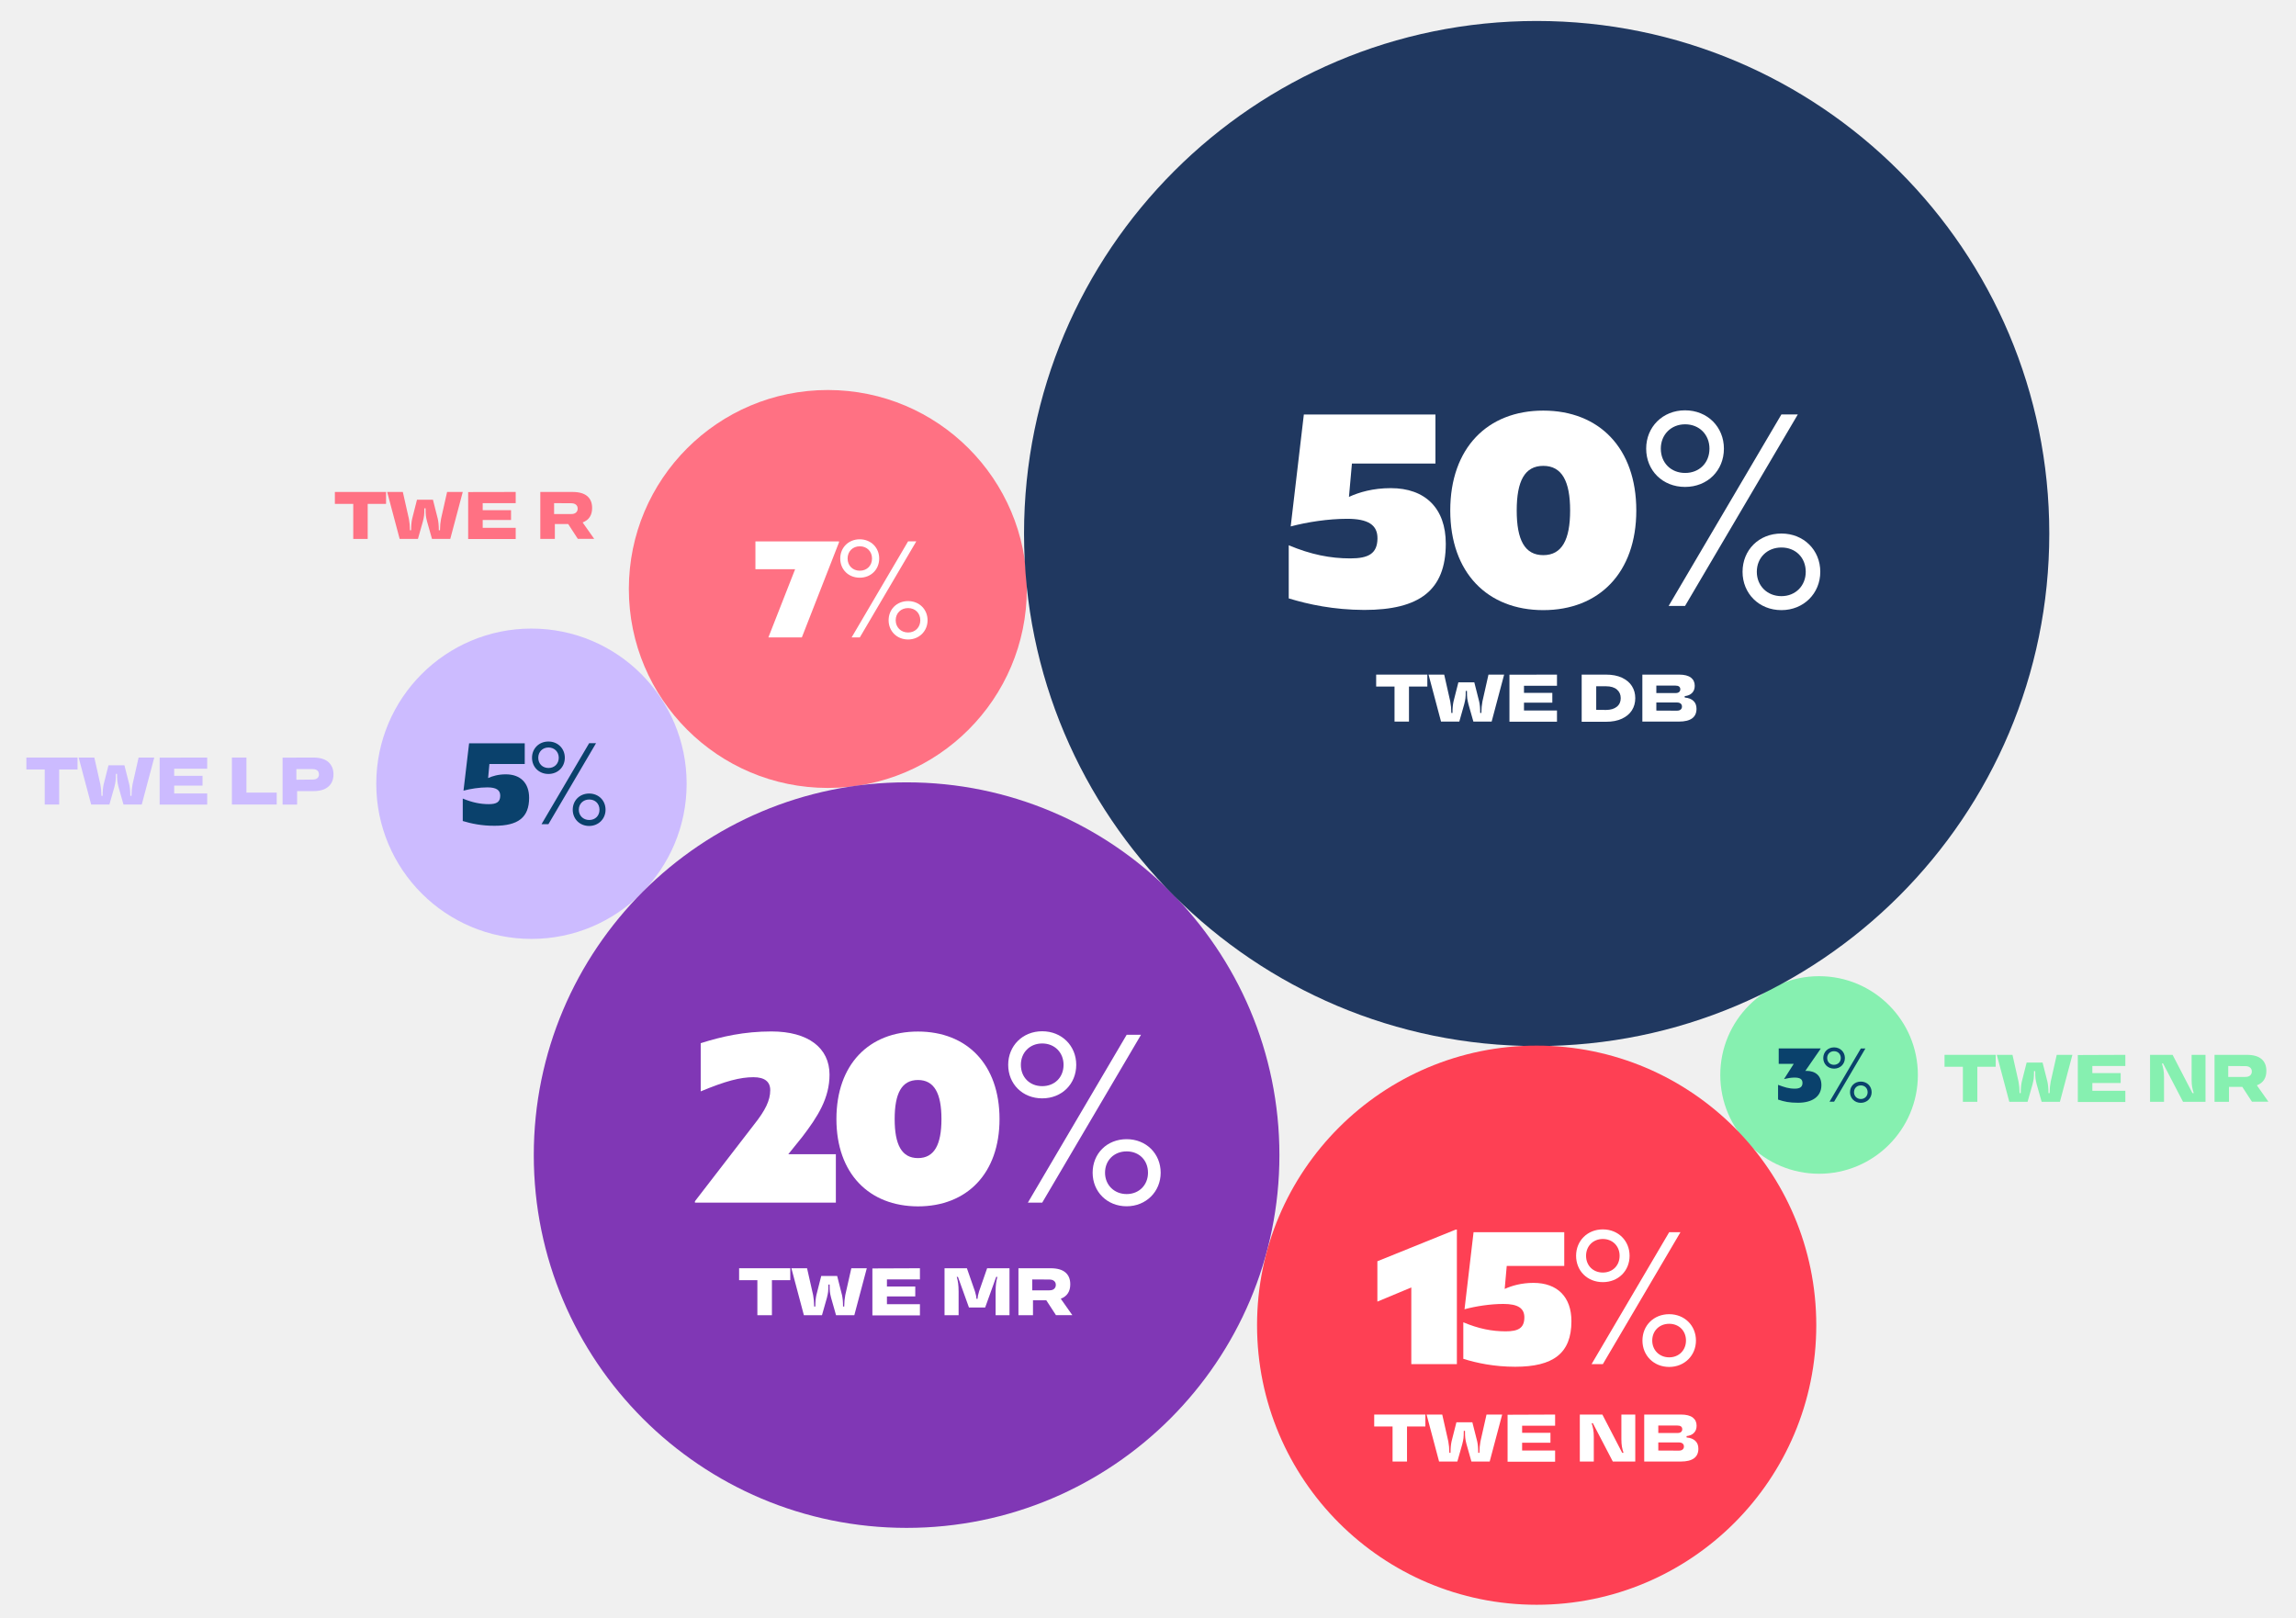
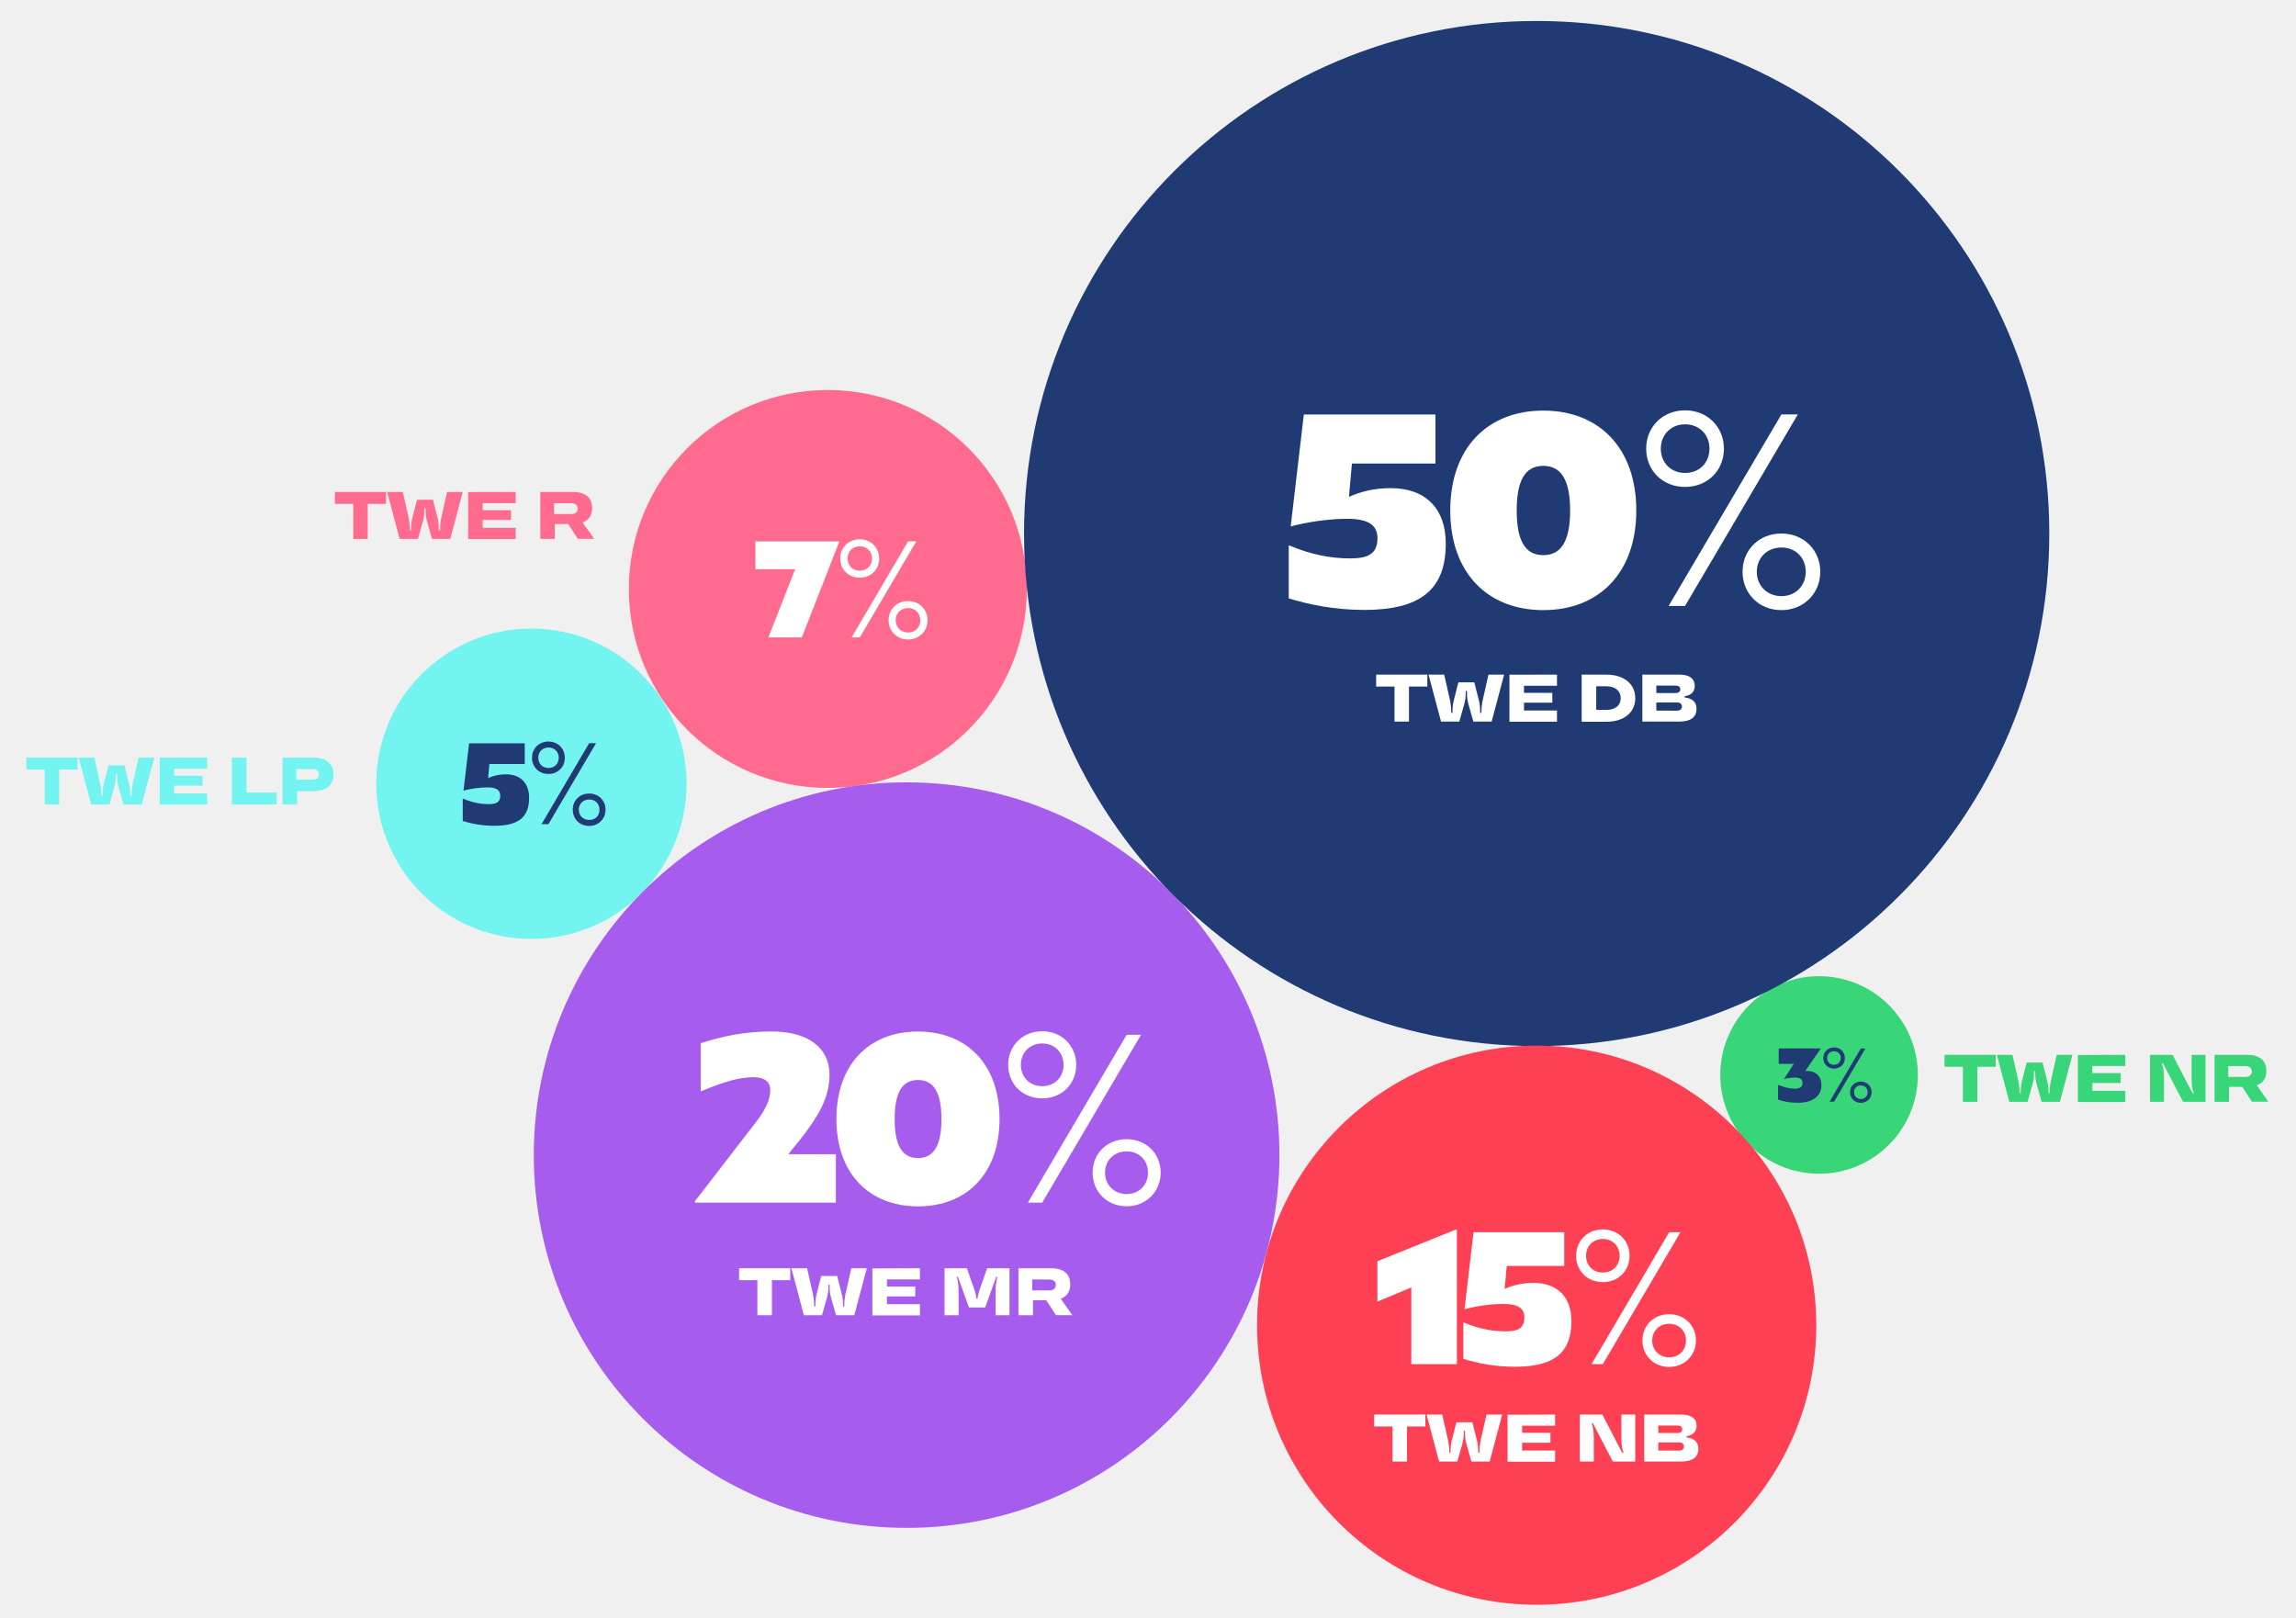
<svg xmlns="http://www.w3.org/2000/svg" version="1.1" id="Layer_1" x="0px" y="0px" viewBox="0 0 2463.4 1736" style="enable-background:new 0 0 2463.4 1736;" xml:space="preserve">
  <style type="text/css">
- 	.st0{fill:#FF7183;}
+ 	.st0{fill:#FF6B8F;}
	.st1{fill:#FFFFFF;}
- 	.st2{fill:#86F0B0;}
- 	.st3{fill:#0A416C;}
- 	.st4{fill:#CCBBFF;}
- 	.st5{fill:#8037B5;}
- 	.st6{fill:#203860;}
- 	.st7{fill:#FE4054;}
+ 	.st2{fill:#38D678;}
+ 	.st3{fill:#203A74;}
+ 	.st4{fill:#73F4F0;}
+ 	.st5{fill:#A65DED;}
+ 	.st6{fill:#FE4054;}
</style>
  <g>
    <path class="st0" d="M888.2,418.5L888.2,418.5c117.9,0,213.5,95.6,213.5,213.5l0,0c0,117.9-95.6,213.5-213.5,213.5l0,0   c-117.9,0-213.5-95.6-213.5-213.5l0,0C674.7,514.1,770.3,418.5,888.2,418.5z" />
    <g>
      <g>
        <path class="st1" d="M853.1,610.8h-42.6V581h89.7v0.9L860.3,684h-35.9L853.1,610.8z" />
        <path class="st1" d="M901.5,599.3c0-11.6,8.8-20.6,20.9-20.6s20.9,9,20.9,20.6c0,11.8-8.8,20.6-20.9,20.6     S901.5,611.1,901.5,599.3z M935.6,599.3c0-7.5-5.4-13.1-13.1-13.1c-7.7,0-13.1,5.6-13.1,13.1c0,7.7,5.5,13.1,13.1,13.1     C930.1,612.4,935.6,607,935.6,599.3z M974.3,580.9h8.8L922.5,684h-8.8L974.3,580.9z M953.4,665.6c0-11.8,8.8-20.6,20.9-20.6     c11.9,0,20.9,8.8,20.9,20.6c0,11.6-9,20.6-20.9,20.6C962.2,686.2,953.4,677.2,953.4,665.6z M987.4,665.6     c0-7.7-5.5-13.1-13.1-13.1c-7.7,0-13.3,5.4-13.3,13.1c0,7.5,5.6,13.1,13.3,13.1C982,678.7,987.4,673.1,987.4,665.6z" />
      </g>
    </g>
  </g>
  <g>
    <path class="st2" d="M1951.7,1047.5L1951.7,1047.5c58.5,0,106,47.5,106,106l0,0c0,58.5-47.5,106-106,106l0,0   c-58.5,0-106-47.5-106-106l0,0C1845.7,1095,1893.2,1047.5,1951.7,1047.5z" />
    <g>
      <path class="st3" d="M1907.7,1179.9v-15.8c7.2,2.6,11.4,4.1,18,4.1c5.2,0,8.2-1.7,8.2-6.1c0-4.1-2.6-5.8-8.5-5.8    c-3.9,0-7.6,0.7-11.3,1.6l10.4-16.3h-16.1V1125h44.9v0.5l-16.4,23.7l1.2-0.1c9.5,0,16.1,5,16.1,15.3c0,12.6-10.3,18.9-25,18.9    C1919.7,1183.3,1914.5,1182.2,1907.7,1179.9z" />
-       <path class="st3" d="M1956.2,1135.3c0-6.4,4.9-11.4,11.6-11.4c6.7,0,11.6,5,11.6,11.4c0,6.5-4.9,11.4-11.6,11.4    C1961.1,1146.7,1956.2,1141.8,1956.2,1135.3z M1975,1135.3c0-4.2-3-7.3-7.3-7.3c-4.2,0-7.3,3.1-7.3,7.3c0,4.2,3,7.3,7.3,7.3    C1972,1142.5,1975,1139.5,1975,1135.3z M1996.5,1125.1h4.9l-33.6,57.1h-4.9L1996.5,1125.1z M1984.9,1172c0-6.5,4.9-11.4,11.6-11.4    c6.6,0,11.6,4.9,11.6,11.4c0,6.4-5,11.4-11.6,11.4C1989.8,1183.4,1984.9,1178.4,1984.9,1172z M2003.8,1172c0-4.2-3-7.3-7.3-7.3    c-4.2,0-7.3,3-7.3,7.3c0,4.2,3.1,7.3,7.3,7.3C2000.7,1179.3,2003.8,1176.2,2003.8,1172z" />
+       <path class="st3" d="M1956.2,1135.3c0-6.4,4.9-11.4,11.6-11.4s11.6,5,11.6,11.4c0,6.5-4.9,11.4-11.6,11.4    C1961.1,1146.7,1956.2,1141.8,1956.2,1135.3z M1975,1135.3c0-4.2-3-7.3-7.3-7.3c-4.2,0-7.3,3.1-7.3,7.3c0,4.2,3,7.3,7.3,7.3    C1972,1142.5,1975,1139.5,1975,1135.3z M1996.5,1125.1h4.9l-33.6,57.1h-4.9L1996.5,1125.1z M1984.9,1172c0-6.5,4.9-11.4,11.6-11.4    c6.6,0,11.6,4.9,11.6,11.4c0,6.4-5,11.4-11.6,11.4C1989.8,1183.4,1984.9,1178.4,1984.9,1172z M2003.8,1172c0-4.2-3-7.3-7.3-7.3    c-4.2,0-7.3,3-7.3,7.3c0,4.2,3.1,7.3,7.3,7.3C2000.7,1179.3,2003.8,1176.2,2003.8,1172z" />
    </g>
  </g>
  <g>
    <path class="st4" d="M570.2,674.5L570.2,674.5c92,0,166.5,74.5,166.5,166.5l0,0c0,92-74.5,166.5-166.5,166.5l0,0   c-92,0-166.5-74.5-166.5-166.5l0,0C403.7,749,478.3,674.5,570.2,674.5z" />
    <g>
-       <path class="st3" d="M496.5,881v-24.1c10.1,4.2,18.9,6,27.9,6c8.3,0,12.2-2.2,12.3-8.9c0.1-6.3-4.3-9.1-13.8-9.1    c-8.4,0-18.1,1.5-25.6,3.5l6-50.8h59.7v22.2h-37.9l-1.4,15.1c4.6-2.1,10.9-4,19-4c15.6,0,25,9.2,25,25.2c0,21.2-12,30-37,30    C516.9,886.2,505.4,883.7,496.5,881z" />
+       <path class="st3" d="M496.5,881v-24.1c10.1,4.2,18.9,6,27.9,6c8.3,0,12.2-2.2,12.3-8.9c0.1-6.3-4.3-9.1-13.8-9.1    c-8.4,0-18.1,1.5-25.6,3.5l6-50.8H563v22.2h-37.9l-1.4,15.1c4.6-2.1,10.9-4,19-4c15.6,0,25,9.2,25,25.2c0,21.2-12,30-37,30    C516.9,886.2,505.4,883.7,496.5,881z" />
      <path class="st3" d="M570.8,813.1c0-9.8,7.4-17.4,17.6-17.4s17.6,7.6,17.6,17.4c0,9.9-7.4,17.4-17.6,17.4S570.8,823,570.8,813.1z     M599.5,813.1c0-6.3-4.6-11-11-11s-11,4.7-11,11c0,6.5,4.6,11,11,11S599.5,819.5,599.5,813.1z M632.1,797.5h7.4l-51.1,86.9H581    L632.1,797.5z M614.5,868.9c0-9.9,7.4-17.4,17.6-17.4c10.1,0,17.6,7.4,17.6,17.4c0,9.8-7.6,17.4-17.6,17.4    C621.9,886.3,614.5,878.7,614.5,868.9z M643.2,868.9c0-6.5-4.6-11-11-11s-11.2,4.6-11.2,11c0,6.3,4.7,11,11.2,11    S643.2,875.3,643.2,868.9z" />
    </g>
  </g>
  <g>
    <path class="st2" d="M2121.5,1182.3H2106v-37.6h-19.7v-12.8h54.9v12.8h-19.7V1182.3z" />
-     <path class="st2" d="M2155.8,1182.3l-13.4-50.4h16.8l6.5,28.8c0.7,3.8,1.1,7.7,1.1,11.6v0.7h1.3v-0.7c0-4.5,0.4-8.4,1.1-11.6   l5.2-20.5h17.1l5.2,20.5c0.7,3.2,1.1,7.1,1.1,11.6v0.7h1.3v-0.7c0-3.9,0.4-7.8,1.1-11.6l6.5-28.8h16.8l-13.4,50.4h-19.6l-5.3-18.7   c-0.7-2.6-1.1-4.8-1.3-6.4c-0.2-1.6-0.3-4.1-0.3-7.5v-0.3h-1.3v0.3c0,3.4-0.1,5.8-0.3,7.5c-0.2,1.6-0.6,3.7-1.3,6.4l-5.3,18.7   H2155.8z" />
+     <path class="st2" d="M2155.8,1182.3l-13.4-50.4h16.8l6.5,28.8c0.7,3.8,1.1,7.7,1.1,11.6v0.7h1.3v-0.7c0-4.5,0.4-8.4,1.1-11.6   l5.2-20.5h17.1l5.2,20.5c0.7,3.2,1.1,7.1,1.1,11.6v0.7h1.3v-0.7c0-3.9,0.4-7.8,1.1-11.6l6.5-28.8h16.8l-13.4,50.4h-19.6l-5.3-18.7   c-0.7-2.6-1.1-4.8-1.3-6.4s-0.3-4.1-0.3-7.5v-0.3h-1.3v0.3c0,3.4-0.1,5.8-0.3,7.5c-0.2,1.6-0.6,3.7-1.3,6.4l-5.3,18.7H2155.8z" />
    <path class="st2" d="M2280.3,1131.9v12h-35.4v7.6h30.4v10.6h-30.4v8.4h35.4v12h-51v-50.4L2280.3,1131.9L2280.3,1131.9z" />
-     <path class="st2" d="M2306.8,1182.3v-50.4h24.2l21.3,41.1h1.4c-0.7-2.1-1.3-4.3-1.7-6.5c-0.4-2.2-0.6-4.9-0.6-8.1v-26.5h14.9v50.4   h-24.1l-21.4-41.1h-1.3c0.7,2.2,1.3,4.4,1.7,6.6c0.4,2.2,0.6,4.9,0.6,8v26.5L2306.8,1182.3L2306.8,1182.3z" />
-     <path class="st2" d="M2416.2,1182.3l-10.4-16h-14.3v16H2376v-50.4h34.5c7.1,0,12.4,1.5,15.9,4.5c3.5,3,5.2,7.2,5.2,12.7   c0,3.8-0.8,7-2.5,9.6c-1.7,2.6-4.2,4.6-7.7,5.9l12.4,17.6H2416.2z M2390.7,1143.9v11.7h18.2c2.4,0,4.1-0.5,5.3-1.6   c1.2-1.1,1.8-2.5,1.8-4.2c0-1.8-0.6-3.2-1.8-4.2c-1.2-1.1-3-1.6-5.3-1.6L2390.7,1143.9L2390.7,1143.9z" />
+     <path class="st2" d="M2306.8,1182.3v-50.4h24.2l21.3,41.1h1.4c-0.7-2.1-1.3-4.3-1.7-6.5s-0.6-4.9-0.6-8.1v-26.5h14.9v50.4h-24.1   l-21.4-41.1h-1.3c0.7,2.2,1.3,4.4,1.7,6.6s0.6,4.9,0.6,8v26.5H2306.8L2306.8,1182.3z" />
+     <path class="st2" d="M2416.2,1182.3l-10.4-16h-14.3v16H2376v-50.4h34.5c7.1,0,12.4,1.5,15.9,4.5s5.2,7.2,5.2,12.7   c0,3.8-0.8,7-2.5,9.6s-4.2,4.6-7.7,5.9l12.4,17.6h-17.6V1182.3z M2390.7,1143.9v11.7h18.2c2.4,0,4.1-0.5,5.3-1.6s1.8-2.5,1.8-4.2   c0-1.8-0.6-3.2-1.8-4.2c-1.2-1.1-3-1.6-5.3-1.6L2390.7,1143.9L2390.7,1143.9z" />
  </g>
  <g>
-     <path class="st0" d="M394.5,578.3H379v-37.6h-19.7v-12.8h54.9v12.8h-19.7V578.3z" />
+     <path class="st0" d="M394.5,578.3H379v-37.6h-19.7v-12.8h54.9v12.8h-19.7L394.5,578.3L394.5,578.3z" />
    <path class="st0" d="M428.8,578.3l-13.4-50.4h16.8l6.5,28.8c0.7,3.8,1.1,7.7,1.1,11.6v0.7h1.3v-0.7c0-4.5,0.4-8.4,1.1-11.6   l5.2-20.5h17.1l5.2,20.5c0.7,3.2,1.1,7.1,1.1,11.6v0.7h1.3v-0.7c0-3.9,0.4-7.8,1.1-11.6l6.5-28.8h16.8l-13.4,50.4h-19.6l-5.3-18.7   c-0.7-2.6-1.1-4.8-1.3-6.4c-0.2-1.6-0.3-4.1-0.3-7.5v-0.3h-1.3v0.3c0,3.4-0.1,5.8-0.3,7.5c-0.2,1.6-0.6,3.7-1.3,6.4l-5.3,18.7   H428.8z" />
-     <path class="st0" d="M553.3,527.9v12h-35.4v7.6h30.4V558h-30.4v8.4h35.4v12h-51v-50.4L553.3,527.9L553.3,527.9z" />
-     <path class="st0" d="M620,578.3l-10.4-16h-14.3v16h-15.6v-50.4h34.5c7.1,0,12.4,1.5,15.9,4.5c3.5,3,5.2,7.2,5.2,12.7   c0,3.8-0.8,7-2.5,9.6c-1.7,2.6-4.2,4.6-7.7,5.9l12.4,17.6H620z M594.5,539.9v11.7h18.2c2.4,0,4.1-0.5,5.3-1.6   c1.2-1.1,1.8-2.5,1.8-4.2c0-1.8-0.6-3.2-1.8-4.2c-1.2-1.1-3-1.6-5.3-1.6L594.5,539.9L594.5,539.9z" />
+     <path class="st0" d="M553.3,527.9v12h-35.4v7.6h30.4V558h-30.4v8.4h35.4v12h-51V528L553.3,527.9L553.3,527.9z" />
+     <path class="st0" d="M620,578.3l-10.4-16h-14.3v16h-15.6v-50.4h34.5c7.1,0,12.4,1.5,15.9,4.5s5.2,7.2,5.2,12.7c0,3.8-0.8,7-2.5,9.6   s-4.2,4.6-7.7,5.9l12.4,17.6H620V578.3z M594.5,539.9v11.7h18.2c2.4,0,4.1-0.5,5.3-1.6s1.8-2.5,1.8-4.2c0-1.8-0.6-3.2-1.8-4.2   c-1.2-1.1-3-1.6-5.3-1.6L594.5,539.9L594.5,539.9z" />
  </g>
  <g>
    <path class="st4" d="M63.5,863.3H48v-37.6H28.3v-12.8h54.9v12.8H63.5V863.3z" />
    <path class="st4" d="M97.8,863.3l-13.4-50.4h16.8l6.5,28.8c0.7,3.8,1.1,7.7,1.1,11.6v0.7h1.3v-0.7c0-4.5,0.4-8.4,1.1-11.6l5.2-20.5   h17.1l5.2,20.5c0.7,3.2,1.1,7.1,1.1,11.6v0.7h1.3v-0.7c0-3.9,0.4-7.8,1.1-11.6l6.5-28.8h16.8l-13.4,50.4h-19.6l-5.3-18.7   c-0.7-2.6-1.1-4.8-1.3-6.4c-0.2-1.6-0.3-4.1-0.3-7.5v-0.3h-1.3v0.3c0,3.4-0.1,5.8-0.3,7.5c-0.2,1.6-0.6,3.7-1.3,6.4l-5.3,18.7H97.8   z" />
-     <path class="st4" d="M222.3,812.9v12h-35.4v7.6h30.4V843h-30.4v8.4h35.4v12h-51v-50.4L222.3,812.9L222.3,812.9z" />
+     <path class="st4" d="M222.3,812.9v12h-35.4v7.6h30.4V843h-30.4v8.4h35.4v12h-51V813L222.3,812.9L222.3,812.9z" />
    <path class="st4" d="M296.9,863.3h-48.1v-50.4h15.6v37.6h32.5V863.3z" />
-     <path class="st4" d="M336.1,812.9c7.2,0,12.6,1.6,16.2,4.8c3.6,3.2,5.5,7.6,5.5,13.2c0,5.6-1.8,10-5.5,13.2   c-3.6,3.2-9,4.8-16.2,4.8h-17.3v14.5h-15.6v-50.4L336.1,812.9L336.1,812.9z M335.4,836.5c2.3,0,4-0.5,5.1-1.5   c1.2-1,1.7-2.4,1.7-4.1c0-1.7-0.6-3.1-1.7-4.1c-1.2-1-2.9-1.5-5.1-1.5H318v11.4L335.4,836.5L335.4,836.5z" />
+     <path class="st4" d="M336.1,812.9c7.2,0,12.6,1.6,16.2,4.8s5.5,7.6,5.5,13.2c0,5.6-1.8,10-5.5,13.2c-3.6,3.2-9,4.8-16.2,4.8h-17.3   v14.5h-15.6V813L336.1,812.9L336.1,812.9z M335.4,836.5c2.3,0,4-0.5,5.1-1.5c1.2-1,1.7-2.4,1.7-4.1c0-1.7-0.6-3.1-1.7-4.1   c-1.2-1-2.9-1.5-5.1-1.5H318v11.4L335.4,836.5L335.4,836.5z" />
  </g>
  <g>
-     <path class="st5" d="M972.7,839.5L972.7,839.5c220.9,0,400,179.1,400,400v0c0,220.9-179.1,400-400,400h0   c-220.9,0-400-179.1-400-400v0C572.7,1018.6,751.8,839.5,972.7,839.5z" />
+     <path class="st5" d="M972.7,839.5L972.7,839.5c220.9,0,400,179.1,400,400l0,0c0,220.9-179.1,400-400,400l0,0   c-220.9,0-400-179.1-400-400l0,0C572.7,1018.6,751.8,839.5,972.7,839.5z" />
    <g>
      <path class="st1" d="M745.6,1289l63.3-82.1c12.1-15.2,17.5-26,17.5-37.1c0-9-5.9-13.9-18-13.9c-14.2,0-29.9,4.1-56.6,15.2v-51.7    c22.6-7.2,46.8-12.6,75.9-12.6c39.6,0,62.3,17.8,62.3,46.3c0,25.2-12.4,44.8-29.3,66.9l-14.9,18.5h51v52H745.6V1289z" />
-       <path class="st1" d="M897.4,1200.8c0-58.7,35-93.9,87.5-93.9c52.5,0,87.5,35.3,87.5,93.9c0,58.4-35,93.7-87.5,93.7    C932.4,1294.4,897.4,1259.2,897.4,1200.8z M1010.1,1200.8c0-27.5-7.7-41.9-25.2-41.9c-17.5,0-25,14.4-25,41.9    c0,27.5,7.5,41.9,25,41.9C1002.4,1242.7,1010.1,1228.3,1010.1,1200.8z" />
-       <path class="st1" d="M1081.7,1142.6c0-20.3,15.4-36,36.5-36c21.1,0,36.5,15.7,36.5,36c0,20.6-15.4,36-36.5,36    C1097.1,1178.6,1081.7,1163.2,1081.7,1142.6z M1141.1,1142.6c0-13.1-9.5-22.9-22.9-22.9c-13.4,0-22.9,9.8-22.9,22.9    c0,13.4,9.5,22.9,22.9,22.9C1131.6,1165.5,1141.1,1156,1141.1,1142.6z M1208.8,1110.4h15.4l-106,180.1h-15.4L1208.8,1110.4z     M1172.3,1258.4c0-20.6,15.4-36,36.5-36c20.8,0,36.5,15.4,36.5,36c0,20.3-15.7,36-36.5,36    C1187.7,1294.4,1172.3,1278.7,1172.3,1258.4z M1231.7,1258.4c0-13.4-9.5-22.9-22.9-22.9c-13.4,0-23.2,9.5-23.2,22.9    c0,13.1,9.8,22.9,23.2,22.9C1222.2,1281.3,1231.7,1271.5,1231.7,1258.4z" />
+       <path class="st1" d="M897.4,1200.8c0-58.7,35-93.9,87.5-93.9s87.5,35.3,87.5,93.9c0,58.4-35,93.7-87.5,93.7    C932.4,1294.4,897.4,1259.2,897.4,1200.8z M1010.1,1200.8c0-27.5-7.7-41.9-25.2-41.9s-25,14.4-25,41.9s7.5,41.9,25,41.9    C1002.4,1242.7,1010.1,1228.3,1010.1,1200.8z" />
+       <path class="st1" d="M1081.7,1142.6c0-20.3,15.4-36,36.5-36s36.5,15.7,36.5,36c0,20.6-15.4,36-36.5,36    S1081.7,1163.2,1081.7,1142.6z M1141.1,1142.6c0-13.1-9.5-22.9-22.9-22.9s-22.9,9.8-22.9,22.9c0,13.4,9.5,22.9,22.9,22.9    S1141.1,1156,1141.1,1142.6z M1208.8,1110.4h15.4l-106,180.1h-15.4L1208.8,1110.4z M1172.3,1258.4c0-20.6,15.4-36,36.5-36    c20.8,0,36.5,15.4,36.5,36c0,20.3-15.7,36-36.5,36C1187.7,1294.4,1172.3,1278.7,1172.3,1258.4z M1231.7,1258.4    c0-13.4-9.5-22.9-22.9-22.9s-23.2,9.5-23.2,22.9c0,13.1,9.8,22.9,23.2,22.9C1222.2,1281.3,1231.7,1271.5,1231.7,1258.4z" />
    </g>
    <g>
      <path class="st1" d="M828.2,1411.3h-15.6v-37.6H793v-12.8h54.9v12.8h-19.7V1411.3z" />
-       <path class="st1" d="M862.5,1411.3l-13.4-50.4h16.8l6.5,28.8c0.7,3.8,1.1,7.7,1.1,11.6v0.7h1.3v-0.7c0-4.5,0.4-8.4,1.1-11.6    l5.2-20.5h17.1l5.2,20.5c0.7,3.2,1.1,7.1,1.1,11.6v0.7h1.3v-0.7c0-3.9,0.4-7.8,1.1-11.6l6.5-28.8H930l-13.4,50.4H897l-5.3-18.7    c-0.7-2.6-1.1-4.8-1.3-6.4c-0.2-1.6-0.3-4.1-0.3-7.5v-0.3h-1.3v0.3c0,3.4-0.1,5.8-0.3,7.5c-0.2,1.6-0.6,3.7-1.3,6.4l-5.3,18.7    H862.5z" />
-       <path class="st1" d="M987,1360.9v12h-35.4v7.6h30.4v10.6h-30.4v8.4H987v12h-51v-50.4L987,1360.9L987,1360.9z" />
-       <path class="st1" d="M1013.4,1411.3v-50.4h24l8.6,24.7c1.1,3.6,1.6,6.1,1.6,7.4v0.7h1.3v-0.7c0-1.3,0.5-3.8,1.6-7.4l8.6-24.7h24    v50.4h-14.9V1386c0-3.6,0.2-6.6,0.5-9c0.3-2.4,0.8-4.6,1.4-6.8h-1.3L1057,1403h-17.4l-11.8-32.8h-1.3c0.7,2.3,1.2,4.6,1.5,6.9    c0.3,2.3,0.5,5.3,0.5,8.9v25.3H1013.4z" />
-       <path class="st1" d="M1133,1411.3l-10.4-16h-14.3v16h-15.6v-50.4h34.5c7.1,0,12.4,1.5,15.9,4.5c3.5,3,5.2,7.2,5.2,12.7    c0,3.8-0.8,7-2.5,9.6c-1.7,2.6-4.2,4.6-7.7,5.9l12.4,17.6H1133z M1107.5,1372.9v11.7h18.2c2.4,0,4.1-0.5,5.3-1.6    c1.2-1.1,1.8-2.5,1.8-4.2c0-1.8-0.6-3.2-1.8-4.2c-1.2-1.1-3-1.6-5.3-1.6L1107.5,1372.9L1107.5,1372.9z" />
+       <path class="st1" d="M862.5,1411.3l-13.4-50.4h16.8l6.5,28.8c0.7,3.8,1.1,7.7,1.1,11.6v0.7h1.3v-0.7c0-4.5,0.4-8.4,1.1-11.6    l5.2-20.5h17.1l5.2,20.5c0.7,3.2,1.1,7.1,1.1,11.6v0.7h1.3v-0.7c0-3.9,0.4-7.8,1.1-11.6l6.5-28.8H930l-13.4,50.4H897l-5.3-18.7    c-0.7-2.6-1.1-4.8-1.3-6.4s-0.3-4.1-0.3-7.5v-0.3h-1.3v0.3c0,3.4-0.1,5.8-0.3,7.5c-0.2,1.6-0.6,3.7-1.3,6.4l-5.3,18.7H862.5z" />
+       <path class="st1" d="M987,1360.9v12h-35.4v7.6H982v10.6h-30.4v8.4H987v12h-51v-50.4L987,1360.9L987,1360.9z" />
+       <path class="st1" d="M1013.4,1411.3v-50.4h24l8.6,24.7c1.1,3.6,1.6,6.1,1.6,7.4v0.7h1.3v-0.7c0-1.3,0.5-3.8,1.6-7.4l8.6-24.7h24    v50.4h-14.9V1386c0-3.6,0.2-6.6,0.5-9s0.8-4.6,1.4-6.8h-1.3L1057,1403h-17.4l-11.8-32.8h-1.3c0.7,2.3,1.2,4.6,1.5,6.9    s0.5,5.3,0.5,8.9v25.3H1013.4z" />
+       <path class="st1" d="M1133,1411.3l-10.4-16h-14.3v16h-15.6v-50.4h34.5c7.1,0,12.4,1.5,15.9,4.5s5.2,7.2,5.2,12.7    c0,3.8-0.8,7-2.5,9.6s-4.2,4.6-7.7,5.9l12.4,17.6H1133V1411.3z M1107.5,1372.9v11.7h18.2c2.4,0,4.1-0.5,5.3-1.6    c1.2-1.1,1.8-2.5,1.8-4.2c0-1.8-0.6-3.2-1.8-4.2c-1.2-1.1-3-1.6-5.3-1.6L1107.5,1372.9L1107.5,1372.9z" />
    </g>
  </g>
  <g>
    <g>
-       <path class="st6" d="M1648.7,22.5L1648.7,22.5c303.8,0,550,246.2,550,550v0c0,303.8-246.2,550-550,550h0    c-303.8,0-550-246.2-550-550v0C1098.7,268.7,1345,22.5,1648.7,22.5z" />
+       <path class="st3" d="M1648.7,22.5L1648.7,22.5c303.8,0,550,246.2,550,550l0,0c0,303.8-246.2,550-550,550l0,0    c-303.8,0-550-246.2-550-550l0,0C1098.7,268.7,1345,22.5,1648.7,22.5z" />
      <g>
        <g>
          <path class="st1" d="M1382.7,642.1v-57c23.8,10,44.6,14.1,66.1,14.1c19.7,0,28.8-5.3,29.1-21.1c0.3-15-10.3-21.4-32.6-21.4      c-20,0-42.9,3.5-60.5,8.2l14.1-120.1h141.2v52.6h-89.6l-3.2,35.8c10.9-5,25.8-9.4,44.9-9.4c37,0,59,21.7,59,59.6      c0,50.2-28.5,71.1-87.5,71.1C1430.9,654.4,1403.6,648.5,1382.7,642.1z" />
-           <path class="st1" d="M1556,547.8c0-67,39.9-107.2,99.8-107.2c59.9,0,99.8,40.2,99.8,107.2c0,66.7-39.9,106.9-99.8,106.9      C1595.9,654.7,1556,614.5,1556,547.8z M1684.6,547.8c0-31.4-8.8-47.9-28.8-47.9c-20,0-28.5,16.4-28.5,47.9      c0,31.4,8.5,47.9,28.5,47.9C1675.8,595.7,1684.6,579.2,1684.6,547.8z" />
+           <path class="st1" d="M1556,547.8c0-67,39.9-107.2,99.8-107.2s99.8,40.2,99.8,107.2c0,66.7-39.9,106.9-99.8,106.9      S1556,614.5,1556,547.8z M1684.6,547.8c0-31.4-8.8-47.9-28.8-47.9s-28.5,16.4-28.5,47.9c0,31.4,8.5,47.9,28.5,47.9      C1675.8,595.7,1684.6,579.2,1684.6,547.8z" />
          <path class="st1" d="M1766.2,481.4c0-23.2,17.6-41.1,41.7-41.1s41.7,17.9,41.7,41.1c0,23.5-17.6,41.1-41.7,41.1      S1766.2,504.9,1766.2,481.4z M1834.1,481.4c0-15-10.9-26.1-26.1-26.1s-26.1,11.2-26.1,26.1c0,15.3,10.9,26.1,26.1,26.1      S1834.1,496.7,1834.1,481.4z M1911.3,444.7h17.6l-121,205.5h-17.6L1911.3,444.7z M1869.6,613.6c0-23.5,17.6-41.1,41.7-41.1      c23.8,0,41.7,17.6,41.7,41.1c0,23.2-17.9,41.1-41.7,41.1C1887.2,654.7,1869.6,636.8,1869.6,613.6z M1937.4,613.6      c0-15.3-10.9-26.1-26.1-26.1s-26.4,10.9-26.4,26.1c0,15,11.2,26.1,26.4,26.1S1937.4,628.5,1937.4,613.6z" />
        </g>
      </g>
    </g>
    <g>
-       <path class="st1" d="M1511.8,774.3h-15.6v-37.6h-19.7v-12.8h54.9v12.8h-19.7V774.3z" />
+       <path class="st1" d="M1511.8,774.3h-15.6v-37.6h-19.7v-12.8h54.9v12.8h-19.7v37.6H1511.8z" />
      <path class="st1" d="M1546.1,774.3l-13.4-50.4h16.8l6.5,28.8c0.7,3.8,1.1,7.7,1.1,11.6v0.7h1.3v-0.7c0-4.5,0.4-8.4,1.1-11.6    l5.2-20.5h17.1l5.2,20.5c0.7,3.2,1.1,7.1,1.1,11.6v0.7h1.3v-0.7c0-3.9,0.4-7.8,1.1-11.6l6.5-28.8h16.8l-13.4,50.4h-19.6l-5.3-18.7    c-0.7-2.6-1.1-4.8-1.3-6.4c-0.2-1.6-0.3-4.1-0.3-7.5v-0.3h-1.3v0.3c0,3.4-0.1,5.8-0.3,7.5c-0.2,1.6-0.6,3.7-1.3,6.4l-5.3,18.7    H1546.1z" />
-       <path class="st1" d="M1670.5,723.9v12h-35.4v7.6h30.4V754h-30.4v8.4h35.4v12h-51v-50.4L1670.5,723.9L1670.5,723.9z" />
-       <path class="st1" d="M1697,774.3v-50.4h26.1c6.7,0,12.4,1.1,17.1,3.3c4.7,2.2,8.3,5.2,10.7,9c2.4,3.8,3.6,8.1,3.6,13    c0,4.8-1.2,9.2-3.6,13c-2.4,3.8-6,6.8-10.7,9c-4.7,2.2-10.4,3.3-17.1,3.3H1697z M1723.1,761.8c5,0,8.9-1.2,11.7-3.5    s4.1-5.4,4.1-9.2c0-3.8-1.4-6.9-4.1-9.2c-2.7-2.3-6.6-3.5-11.7-3.5h-10.5v25.3L1723.1,761.8L1723.1,761.8z" />
-       <path class="st1" d="M1807.6,748.5c4.1,0.3,7.2,1.6,9.4,3.7c2.2,2.1,3.2,4.9,3.2,8.4c0,9.1-6.3,13.7-18.9,13.7h-39.2v-50.4h39.5    c5.6,0,9.8,1.1,12.6,3.2c2.8,2.2,4.1,5.1,4.1,8.8c0,3.1-0.9,5.7-2.8,7.6c-1.9,2-4.5,3.1-8,3.5L1807.6,748.5L1807.6,748.5z     M1777.1,735.7v8h20.6c1.7,0,3-0.4,3.8-1.1c0.9-0.7,1.3-1.7,1.3-3c0-1.2-0.4-2.2-1.3-2.9c-0.9-0.7-2.1-1-3.8-1L1777.1,735.7    L1777.1,735.7z M1799.1,762.6c1.8,0,3.2-0.4,4.1-1.2c0.9-0.8,1.4-1.8,1.4-3.2c0-1.4-0.5-2.5-1.4-3.2c-0.9-0.8-2.3-1.2-4.1-1.2h-22    v8.7L1799.1,762.6L1799.1,762.6z" />
+       <path class="st1" d="M1670.5,723.9v12h-35.4v7.6h30.4V754h-30.4v8.4h35.4v12h-51V724L1670.5,723.9L1670.5,723.9z" />
+       <path class="st1" d="M1697,774.3v-50.4h26.1c6.7,0,12.4,1.1,17.1,3.3s8.3,5.2,10.7,9c2.4,3.8,3.6,8.1,3.6,13c0,4.8-1.2,9.2-3.6,13    s-6,6.8-10.7,9s-10.4,3.3-17.1,3.3H1697V774.3z M1723.1,761.8c5,0,8.9-1.2,11.7-3.5s4.1-5.4,4.1-9.2s-1.4-6.9-4.1-9.2    s-6.6-3.5-11.7-3.5h-10.5v25.3L1723.1,761.8L1723.1,761.8z" />
+       <path class="st1" d="M1807.6,748.5c4.1,0.3,7.2,1.6,9.4,3.7c2.2,2.1,3.2,4.9,3.2,8.4c0,9.1-6.3,13.7-18.9,13.7h-39.2v-50.4h39.5    c5.6,0,9.8,1.1,12.6,3.2c2.8,2.2,4.1,5.1,4.1,8.8c0,3.1-0.9,5.7-2.8,7.6c-1.9,2-4.5,3.1-8,3.5L1807.6,748.5L1807.6,748.5z     M1777.1,735.7v8h20.6c1.7,0,3-0.4,3.8-1.1c0.9-0.7,1.3-1.7,1.3-3c0-1.2-0.4-2.2-1.3-2.9s-2.1-1-3.8-1H1777.1L1777.1,735.7z     M1799.1,762.6c1.8,0,3.2-0.4,4.1-1.2s1.4-1.8,1.4-3.2s-0.5-2.5-1.4-3.2c-0.9-0.8-2.3-1.2-4.1-1.2h-22v8.7L1799.1,762.6    L1799.1,762.6z" />
    </g>
  </g>
  <g>
-     <path class="st7" d="M1648.7,1122L1648.7,1122c165.7,0,300,134.3,300,300l0,0c0,165.7-134.3,300-300,300l0,0   c-165.7,0-300-134.3-300-300l0,0C1348.7,1256.3,1483,1122,1648.7,1122z" />
+     <path class="st6" d="M1648.7,1122L1648.7,1122c165.7,0,300,134.3,300,300l0,0c0,165.7-134.3,300-300,300l0,0   c-165.7,0-300-134.3-300-300l0,0C1348.7,1256.3,1483,1122,1648.7,1122z" />
    <g>
-       <path class="st1" d="M1514.2,1381.5l-36.4,15.2v-43.3l84.1-34h1.2v144.4h-48.9V1381.5z" />
+       <path class="st1" d="M1514.2,1381.5l-36.4,15.2v-43.3l84.1-34h1.2v144.4h-48.9L1514.2,1381.5L1514.2,1381.5z" />
      <path class="st1" d="M1570,1458.1v-39.2c16.4,6.9,30.7,9.7,45.5,9.7c13.6,0,19.8-3.6,20-14.6c0.2-10.3-7.1-14.8-22.5-14.8    c-13.8,0-29.5,2.4-41.7,5.7l9.7-82.7h97.3v36.2h-61.7l-2.2,24.7c7.5-3.4,17.8-6.5,30.9-6.5c25.5,0,40.7,15,40.7,41.1    c0,34.6-19.6,48.9-60.3,48.9C1603.2,1466.6,1584.4,1462.6,1570,1458.1z" />
      <path class="st1" d="M1691,1347.5c0-16,12.1-28.3,28.7-28.3s28.7,12.3,28.7,28.3c0,16.2-12.1,28.3-28.7,28.3    S1691,1363.7,1691,1347.5z M1737.7,1347.5c0-10.3-7.5-18-18-18s-18,7.7-18,18c0,10.5,7.5,18,18,18S1737.7,1358,1737.7,1347.5z     M1790.9,1322.2h12.1l-83.3,141.6h-12.1L1790.9,1322.2z M1762.2,1438.5c0-16.2,12.1-28.3,28.7-28.3c16.4,0,28.7,12.1,28.7,28.3    c0,16-12.3,28.3-28.7,28.3C1774.3,1466.8,1762.2,1454.5,1762.2,1438.5z M1808.9,1438.5c0-10.5-7.5-18-18-18s-18.2,7.5-18.2,18    c0,10.3,7.7,18,18.2,18S1808.9,1448.8,1808.9,1438.5z" />
    </g>
    <g>
-       <path class="st1" d="M1509.7,1568.3h-15.6v-37.6h-19.7v-12.8h54.9v12.8h-19.7V1568.3z" />
+       <path class="st1" d="M1509.7,1568.3h-15.6v-37.6h-19.7v-12.8h54.9v12.8h-19.7v37.6H1509.7z" />
      <path class="st1" d="M1544,1568.3l-13.4-50.4h16.8l6.5,28.8c0.7,3.8,1.1,7.7,1.1,11.6v0.7h1.3v-0.7c0-4.5,0.4-8.4,1.1-11.6    l5.2-20.5h17.1l5.2,20.5c0.7,3.2,1.1,7.1,1.1,11.6v0.7h1.3v-0.7c0-3.9,0.4-7.8,1.1-11.6l6.5-28.8h16.8l-13.4,50.4h-19.6l-5.3-18.7    c-0.7-2.6-1.1-4.8-1.3-6.4c-0.2-1.6-0.3-4.1-0.3-7.5v-0.3h-1.3v0.3c0,3.4-0.1,5.8-0.3,7.5c-0.2,1.6-0.6,3.7-1.3,6.4l-5.3,18.7    H1544z" />
      <path class="st1" d="M1668.5,1517.9v12h-35.4v7.6h30.4v10.6h-30.4v8.4h35.4v12h-51v-50.4L1668.5,1517.9L1668.5,1517.9z" />
-       <path class="st1" d="M1695,1568.3v-50.4h24.2l21.3,41.1h1.4c-0.7-2.1-1.3-4.3-1.7-6.5c-0.4-2.2-0.6-4.9-0.6-8.1v-26.5h14.9v50.4    h-24.1l-21.4-41.1h-1.3c0.7,2.2,1.3,4.4,1.7,6.6c0.4,2.2,0.6,4.9,0.6,8v26.5L1695,1568.3L1695,1568.3z" />
+       <path class="st1" d="M1695,1568.3v-50.4h24.2l21.3,41.1h1.4c-0.7-2.1-1.3-4.3-1.7-6.5c-0.4-2.2-0.6-4.9-0.6-8.1v-26.5h14.9v50.4    h-24.1l-21.4-41.1h-1.3c0.7,2.2,1.3,4.4,1.7,6.6c0.4,2.2,0.6,4.9,0.6,8v26.5H1695L1695,1568.3z" />
      <path class="st1" d="M1809.6,1542.5c4.1,0.3,7.2,1.6,9.4,3.7c2.2,2.1,3.2,4.9,3.2,8.4c0,9.1-6.3,13.7-18.9,13.7h-39.2v-50.4h39.5    c5.6,0,9.8,1.1,12.6,3.2c2.8,2.2,4.1,5.1,4.1,8.8c0,3.1-0.9,5.7-2.8,7.6c-1.9,2-4.5,3.1-8,3.5L1809.6,1542.5L1809.6,1542.5z     M1779.2,1529.7v8h20.6c1.7,0,3-0.4,3.8-1.1c0.9-0.7,1.3-1.7,1.3-3c0-1.2-0.4-2.2-1.3-2.9c-0.9-0.7-2.1-1-3.8-1H1779.2z     M1801.2,1556.6c1.8,0,3.2-0.4,4.1-1.2c0.9-0.8,1.4-1.8,1.4-3.2c0-1.4-0.5-2.5-1.4-3.2c-0.9-0.8-2.3-1.2-4.1-1.2h-22v8.7    L1801.2,1556.6L1801.2,1556.6z" />
    </g>
  </g>
</svg>
